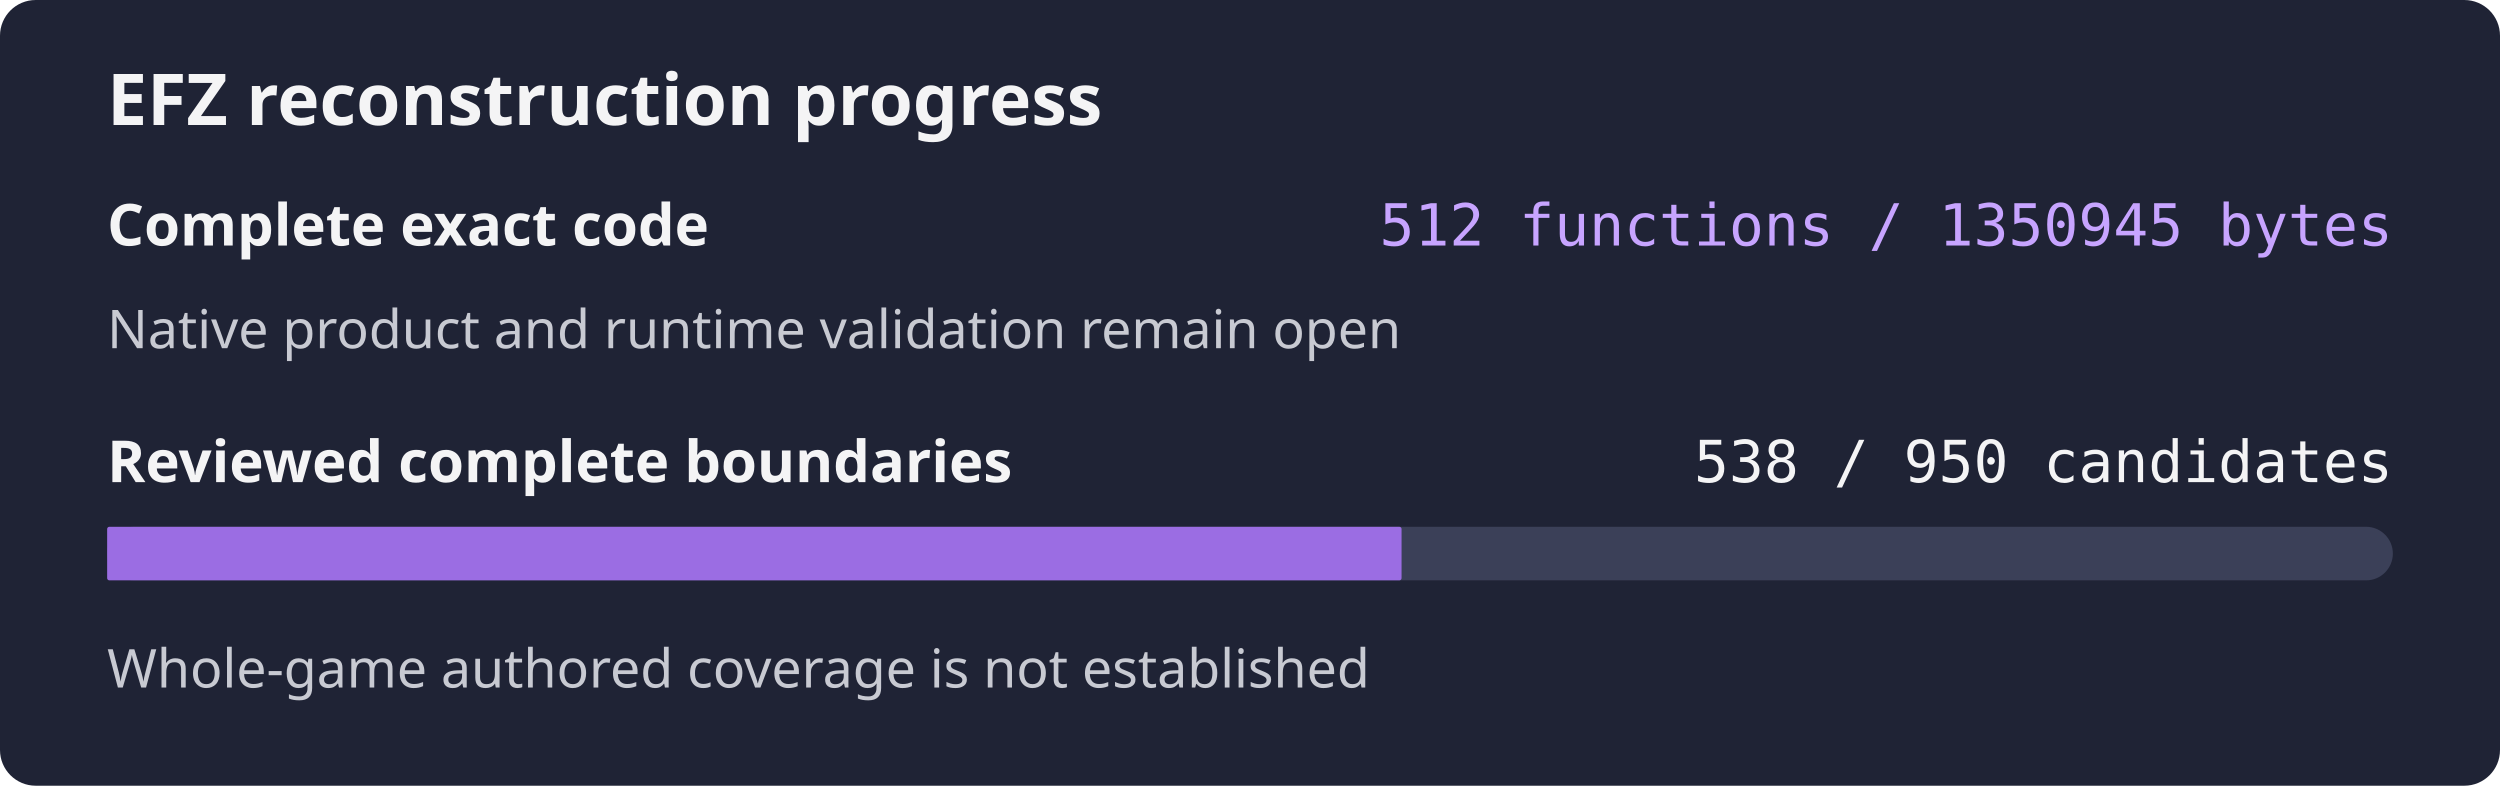
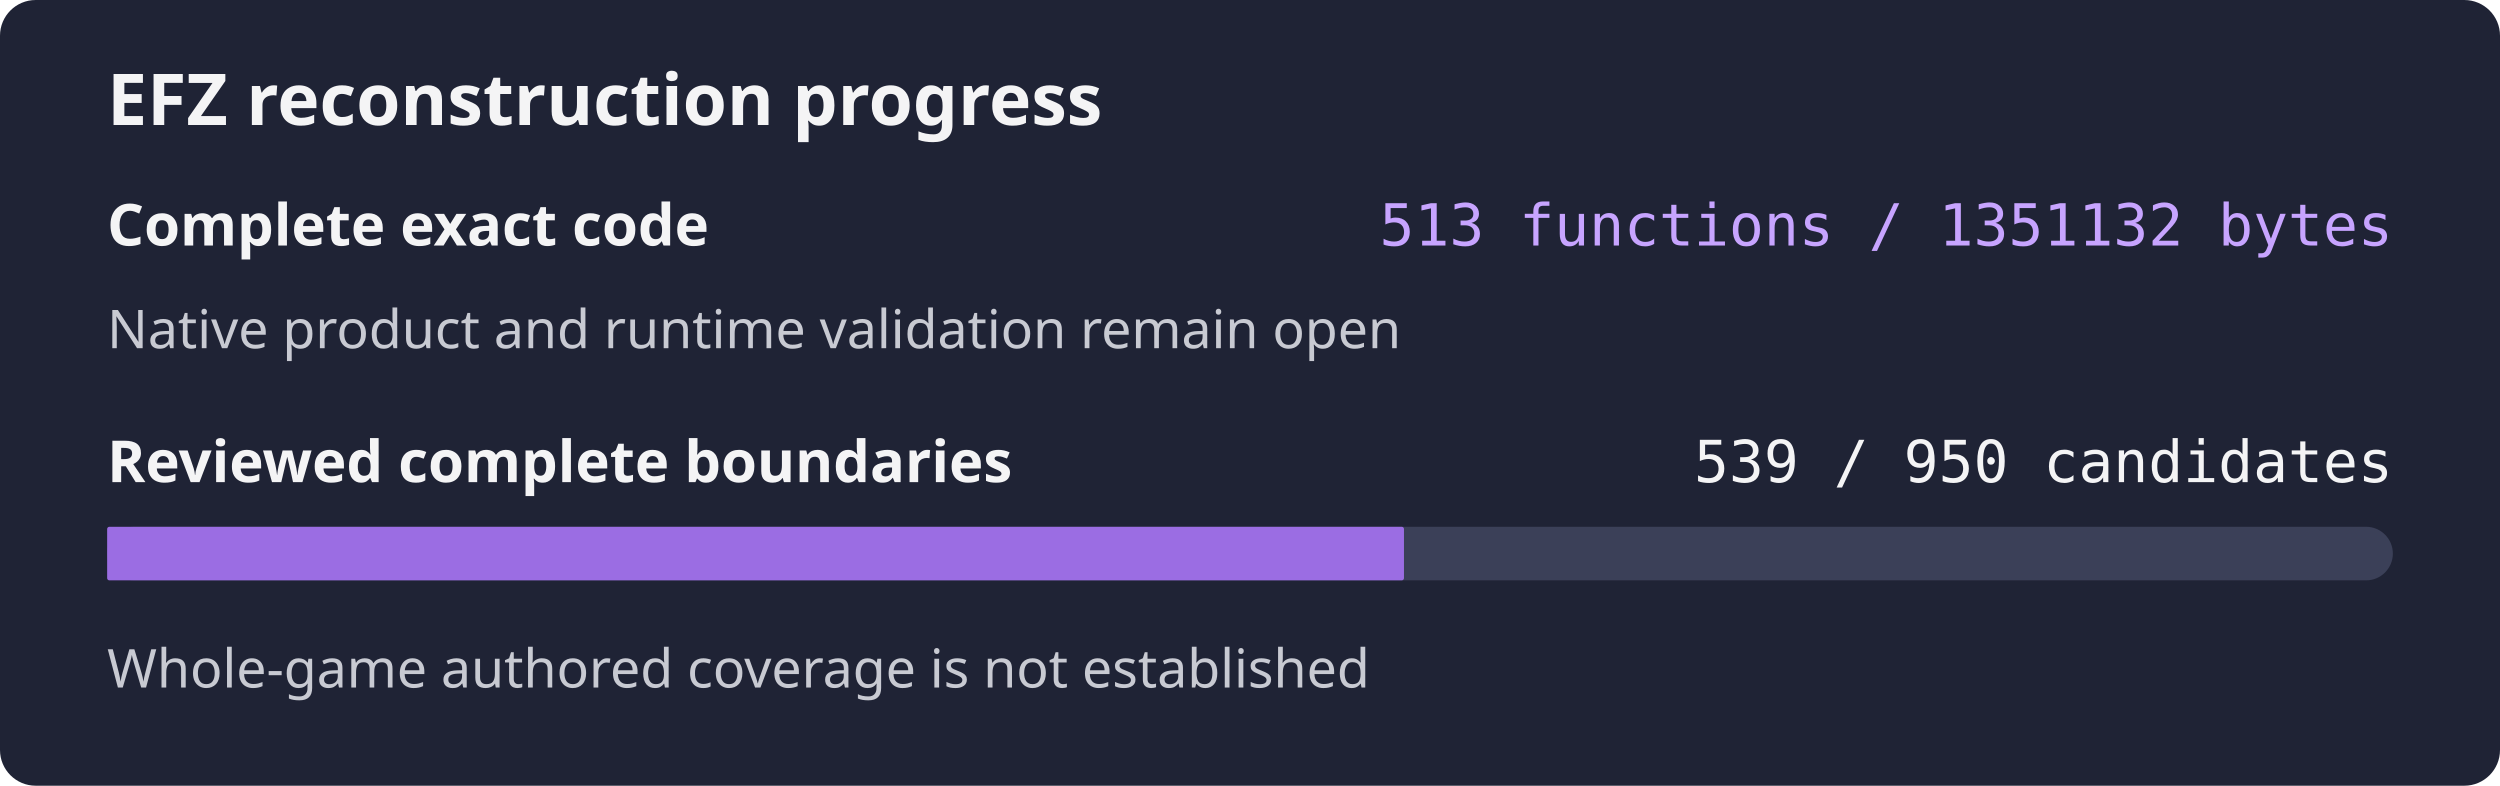
- <svg xmlns="http://www.w3.org/2000/svg" width="560" height="176" role="img" aria-label="EFZ reconstruction: 512 exact functions, 1350945 exact bytes; 538 reviewed boundaries out of 950 candidates">
+ <svg xmlns="http://www.w3.org/2000/svg" width="560" height="176" role="img" aria-label="EFZ reconstruction: 513 exact functions, 1351132 exact bytes; 539 reviewed boundaries out of 950 candidates">
  <rect width="560" height="176" rx="8" fill="#1f2335" />
  <text x="24" y="28" fill="#f4f4f5" font-family="sans-serif" font-size="16" font-weight="600">EFZ reconstruction progress</text>
  <text x="24" y="55" fill="#f4f4f5" font-family="sans-serif" font-size="13" font-weight="600">Complete exact code</text>
-   <text x="536" y="55" fill="#c7a4ff" text-anchor="end" font-family="monospace" font-size="13">512 functions / 1350945 bytes</text>
+   <text x="536" y="55" fill="#c7a4ff" text-anchor="end" font-family="monospace" font-size="13">513 functions / 1351132 bytes</text>
  <text x="24" y="78" fill="#c8cad2" font-family="sans-serif" font-size="12">Native product and runtime validation remain open</text>
  <text x="24" y="108" fill="#f4f4f5" font-family="sans-serif" font-size="13" font-weight="600">Reviewed complete boundaries</text>
-   <text x="536" y="108" fill="#f4f4f5" text-anchor="end" font-family="monospace" font-size="13">538 / 950 candidates</text>
+   <text x="536" y="108" fill="#f4f4f5" text-anchor="end" font-family="monospace" font-size="13">539 / 950 candidates</text>
  <rect x="24" y="118" width="512" height="12" rx="6" fill="#3b4058" />
-   <rect x="24" y="118" width="289.95" height="12" rx="0.5" fill="#9b6de3" />
+   <rect x="24" y="118" width="290.49" height="12" rx="0.5" fill="#9b6de3" />
  <text x="24" y="154" fill="#c8cad2" font-family="sans-serif" font-size="12">Whole-game authored coverage is not established</text>
</svg>
